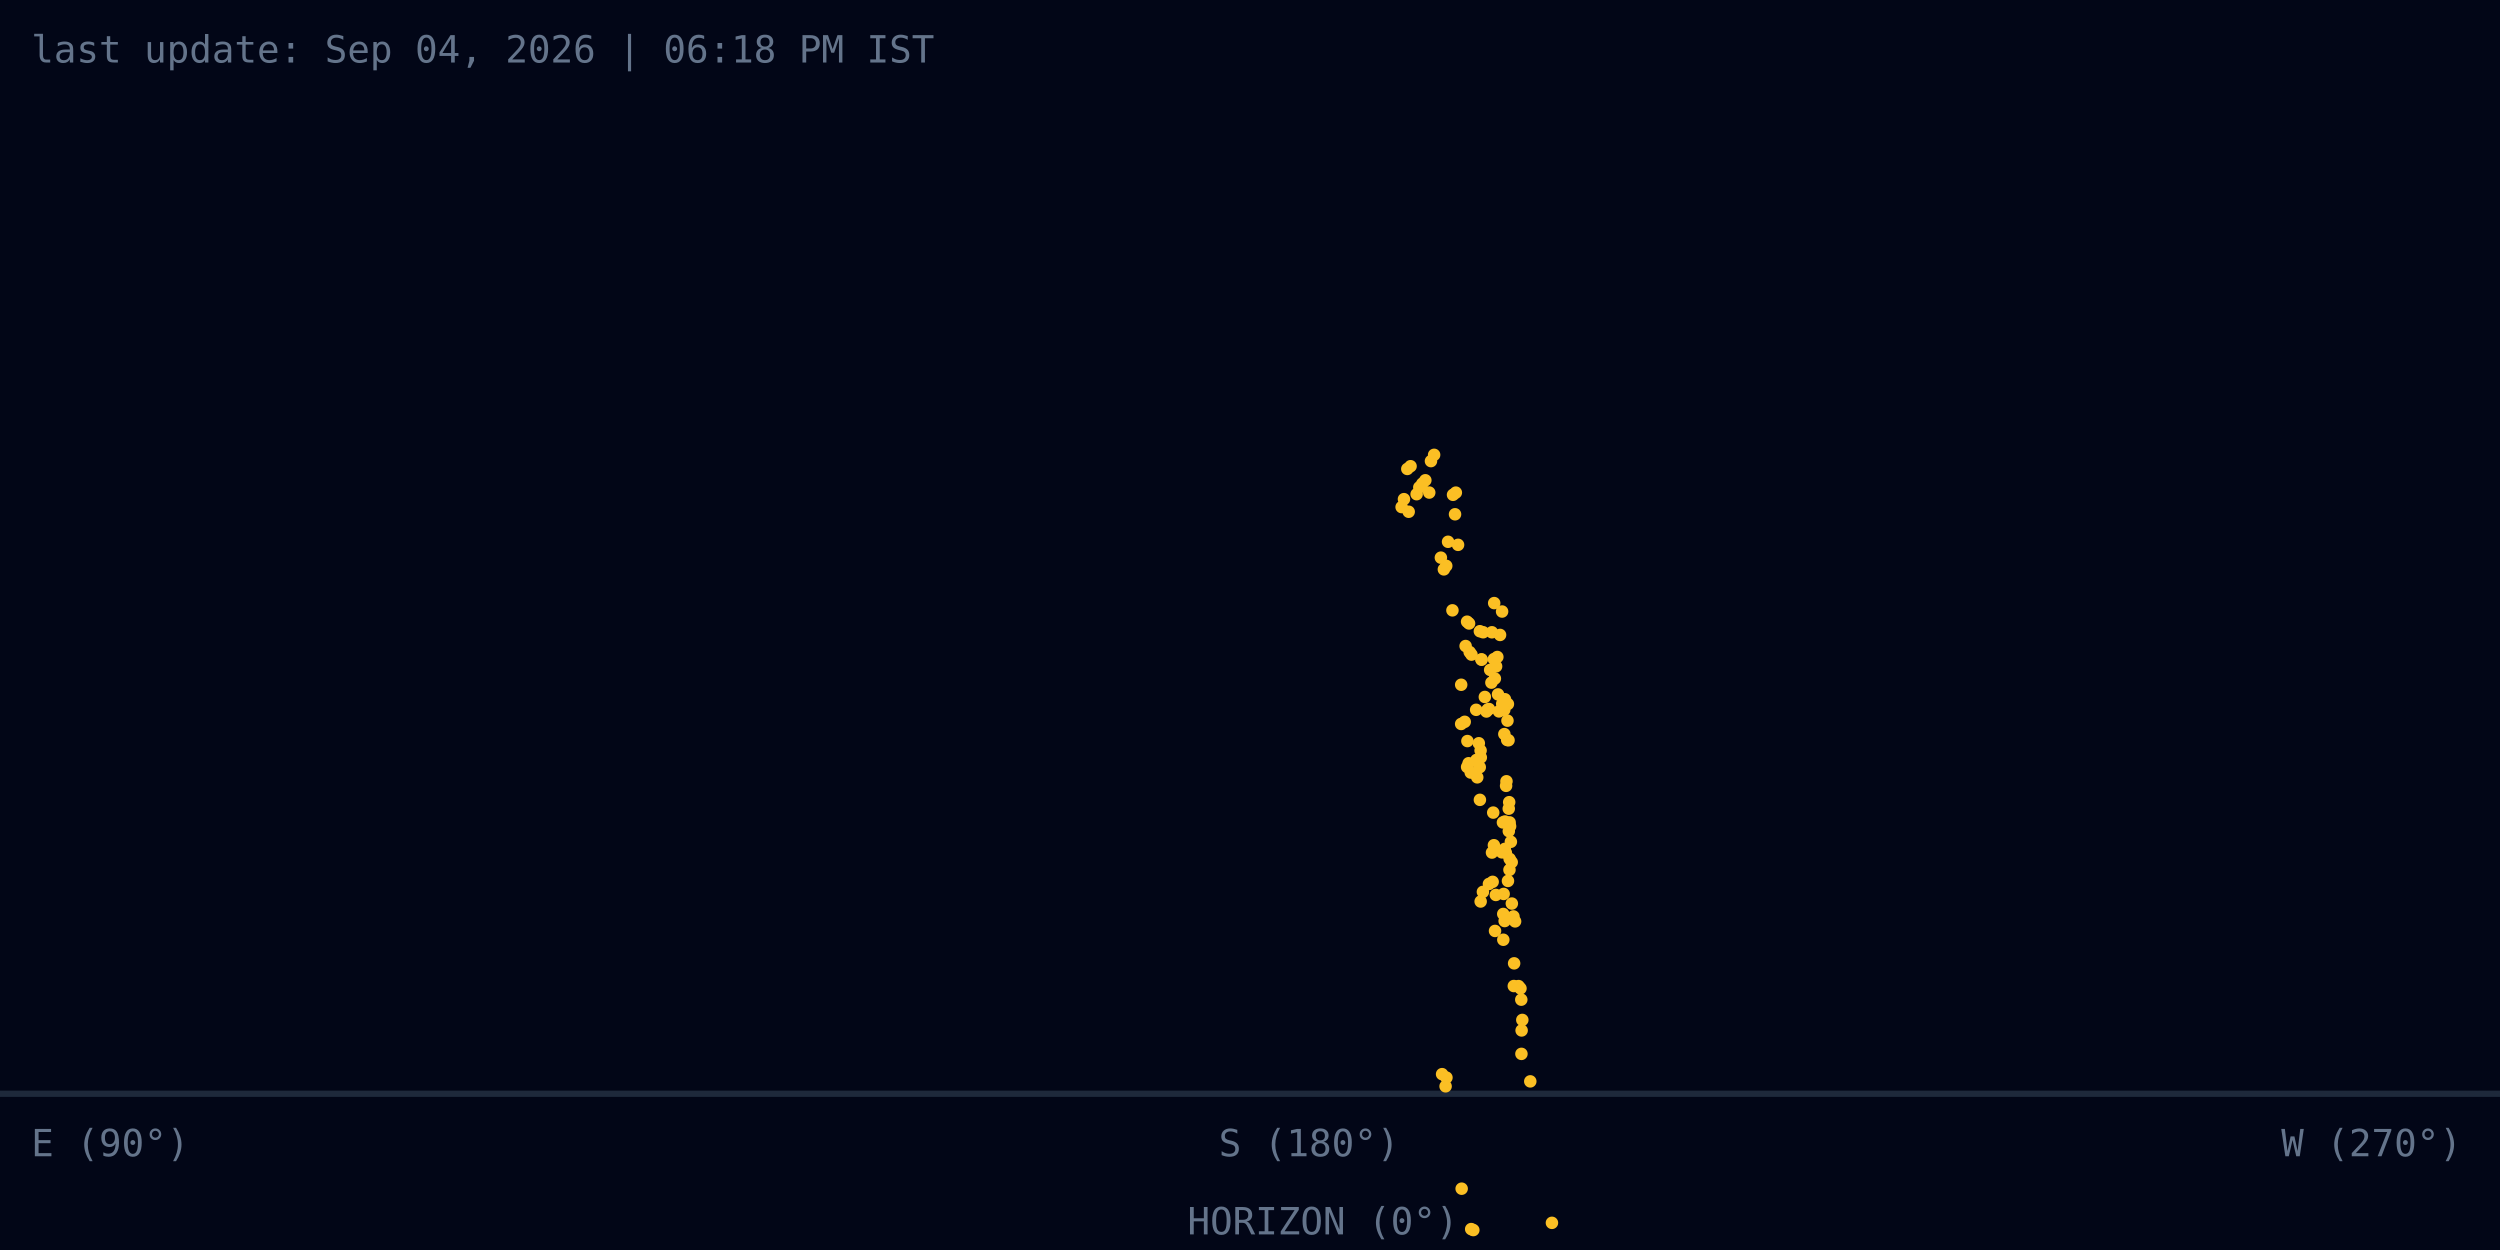
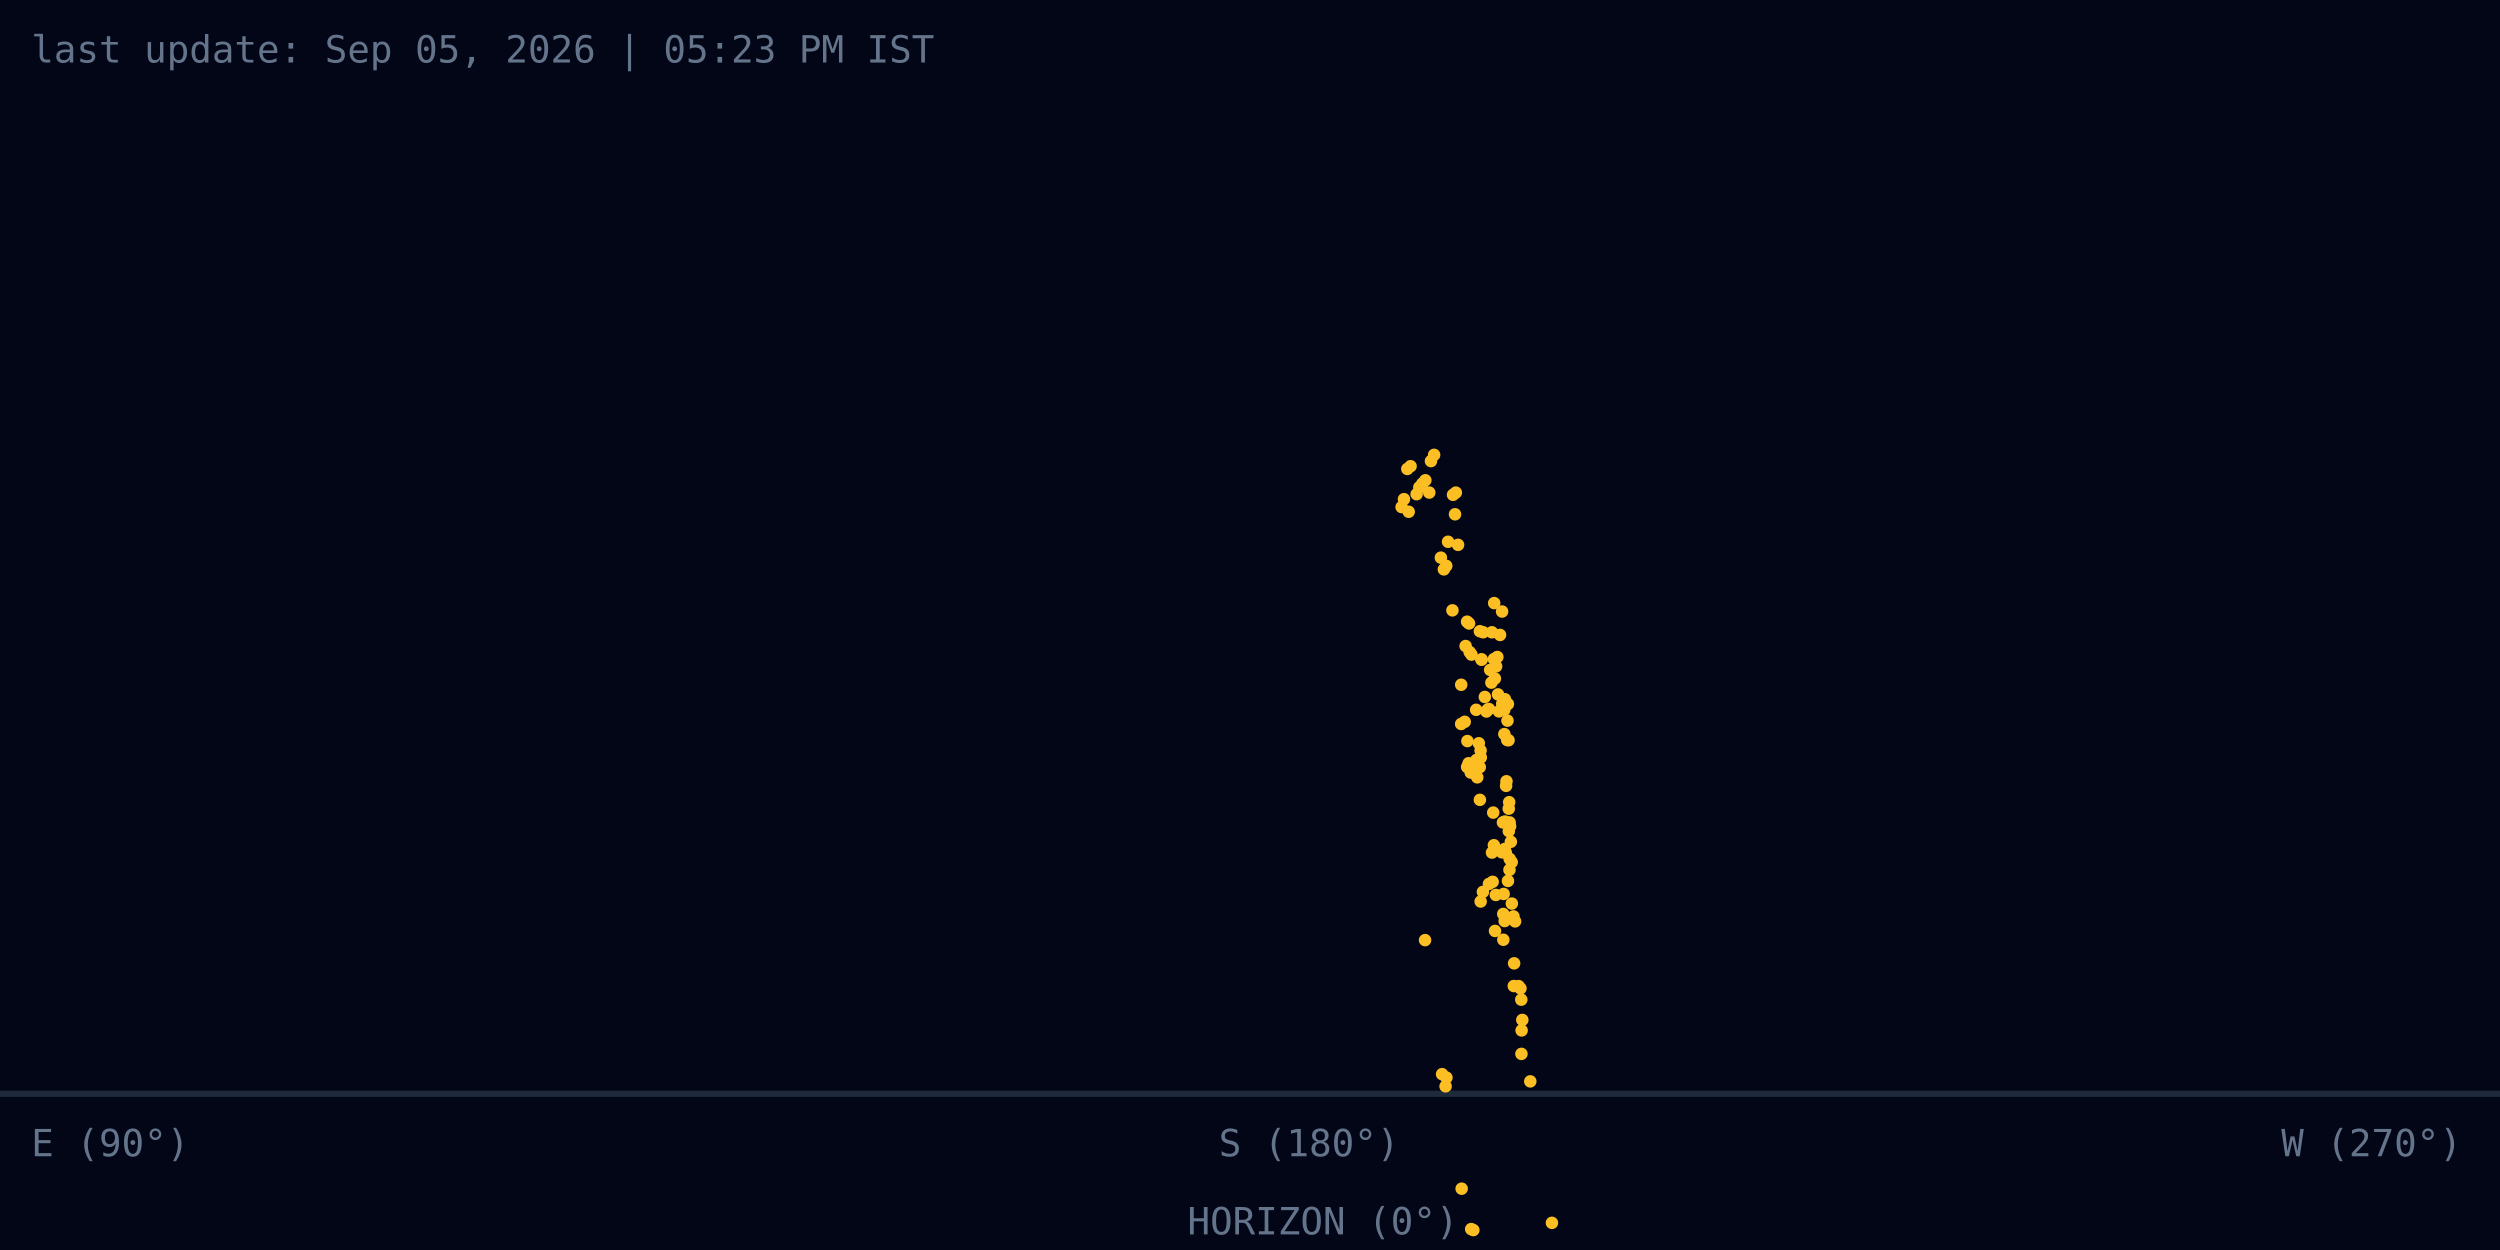
<svg xmlns="http://www.w3.org/2000/svg" width="800" height="400" viewBox="0 0 800 400">
  <rect width="800" height="400" fill="#020617" />
-   <text id="last-update" x="10" y="20" fill="#64748b" font-family="monospace">last update: Sep 04, 2026 | 06:18 PM IST</text>
+   <text id="last-update" x="10" y="20" fill="#64748b" font-family="monospace">last update: Sep 05, 2026 | 05:23 PM IST</text>
  <line x1="0" y1="350" x2="800" y2="350" stroke="#1e293b" stroke-width="2" />
  <text x="380" y="395" fill="#64748b" font-size="12" font-family="monospace">HORIZON (0°)</text>
  <text x="730" y="370" fill="#64748b" font-size="12" font-family="monospace">W (270°)</text>
  <text x="390" y="370" fill="#64748b" font-size="12" font-family="monospace">S (180°)</text>
  <text x="10" y="370" fill="#64748b" font-size="12" font-family="monospace">E (90°)</text>
  <g id="analemma-points">
    <circle cx=" 465.61" cy=" 164.57" r="2" fill="#fbbf24">
 </circle>
    <circle cx=" 467.57" cy=" 231.67" r="2" fill="#fbbf24">
 </circle>
    <circle cx=" 467.58" cy=" 219.12" r="2" fill="#fbbf24">
 </circle>
    <circle cx=" 468.71" cy=" 230.98" r="2" fill="#fbbf24">
 </circle>
    <circle cx=" 469.57" cy=" 237.14" r="2" fill="#fbbf24">
 </circle>
    <circle cx=" 469.00" cy=" 206.73" r="2" fill="#fbbf24">
 </circle>
    <circle cx=" 469.47" cy=" 198.94" r="2" fill="#fbbf24">
 </circle>
    <circle cx=" 470.10" cy=" 199.51" r="2" fill="#fbbf24">
 </circle>
    <circle cx=" 474.53" cy=" 285.41" r="2" fill="#fbbf24">
 </circle>
    <circle cx=" 472.47" cy=" 243.18" r="2" fill="#fbbf24">
 </circle>
    <circle cx=" 473.57" cy=" 255.95" r="2" fill="#fbbf24">
 </circle>
    <circle cx=" 473.22" cy=" 237.84" r="2" fill="#fbbf24">
 </circle>
    <circle cx=" 473.79" cy=" 240.17" r="2" fill="#fbbf24">
 </circle>
    <circle cx=" 473.56" cy=" 201.99" r="2" fill="#fbbf24">
 </circle>
    <circle cx=" 474.09" cy=" 210.99" r="2" fill="#fbbf24">
 </circle>
    <circle cx=" 478.41" cy=" 297.90" r="2" fill="#fbbf24">
 </circle>
    <circle cx=" 477.65" cy=" 282.19" r="2" fill="#fbbf24">
 </circle>
    <circle cx=" 477.44" cy=" 272.82" r="2" fill="#fbbf24">
 </circle>
    <circle cx=" 478.67" cy=" 286.38" r="2" fill="#fbbf24">
 </circle>
    <circle cx=" 478.05" cy=" 270.47" r="2" fill="#fbbf24">
 </circle>
    <circle cx=" 476.85" cy=" 214.37" r="2" fill="#fbbf24">
 </circle>
    <circle cx=" 477.25" cy=" 218.44" r="2" fill="#fbbf24">
 </circle>
    <circle cx=" 481.06" cy=" 300.72" r="2" fill="#fbbf24">
 </circle>
    <circle cx=" 481.04" cy=" 292.47" r="2" fill="#fbbf24">
 </circle>
    <circle cx=" 481.49" cy=" 294.73" r="2" fill="#fbbf24">
 </circle>
    <circle cx=" 481.17" cy=" 286.06" r="2" fill="#fbbf24">
 </circle>
    <circle cx=" 479.37" cy=" 222.21" r="2" fill="#fbbf24">
 </circle>
    <circle cx=" 479.67" cy=" 227.65" r="2" fill="#fbbf24">
 </circle>
    <circle cx=" 498.29" cy=" 411.31" r="2" fill="#fbbf24">
 </circle>
    <circle cx=" 498.34" cy=" 411.53" r="2" fill="#fbbf24">
 </circle>
    <circle cx=" 484.42" cy=" 315.53" r="2" fill="#fbbf24">
 </circle>
    <circle cx=" 486.86" cy=" 337.24" r="2" fill="#fbbf24">
 </circle>
    <circle cx=" 481.87" cy=" 272.88" r="2" fill="#fbbf24">
 </circle>
    <circle cx=" 482.55" cy=" 281.90" r="2" fill="#fbbf24">
 </circle>
    <circle cx=" 481.19" cy=" 226.61" r="2" fill="#fbbf24">
 </circle>
    <circle cx=" 481.39" cy=" 234.91" r="2" fill="#fbbf24">
 </circle>
    <circle cx=" 486.92" cy=" 329.74" r="2" fill="#fbbf24">
 </circle>
    <circle cx=" 483.03" cy=" 278.36" r="2" fill="#fbbf24">
 </circle>
    <circle cx=" 483.79" cy=" 289.14" r="2" fill="#fbbf24">
 </circle>
    <circle cx=" 485.93" cy=" 315.55" r="2" fill="#fbbf24">
 </circle>
    <circle cx=" 484.30" cy=" 293.26" r="2" fill="#fbbf24">
 </circle>
    <circle cx=" 482.30" cy=" 236.80" r="2" fill="#fbbf24">
 </circle>
    <circle cx=" 482.80" cy=" 258.78" r="2" fill="#fbbf24">
 </circle>
    <circle cx=" 501.22" cy=" 413.90" r="2" fill="#fbbf24">
 </circle>
    <circle cx=" 489.69" cy=" 346.04" r="2" fill="#fbbf24">
 </circle>
    <circle cx=" 486.81" cy=" 319.89" r="2" fill="#fbbf24">
 </circle>
    <circle cx=" 484.83" cy=" 294.84" r="2" fill="#fbbf24">
 </circle>
    <circle cx=" 486.55" cy=" 316.29" r="2" fill="#fbbf24">
 </circle>
    <circle cx=" 482.73" cy=" 236.88" r="2" fill="#fbbf24">
 </circle>
    <circle cx=" 483.48" cy=" 269.37" r="2" fill="#fbbf24">
 </circle>
    <circle cx=" 496.62" cy=" 391.31" r="2" fill="#fbbf24">
 </circle>
    <circle cx=" 483.75" cy=" 275.90" r="2" fill="#fbbf24">
 </circle>
    <circle cx=" 483.23" cy=" 264.40" r="2" fill="#fbbf24">
 </circle>
    <circle cx=" 482.94" cy=" 256.70" r="2" fill="#fbbf24">
 </circle>
    <circle cx=" 483.08" cy=" 263.17" r="2" fill="#fbbf24">
 </circle>
    <circle cx=" 482.53" cy=" 225.29" r="2" fill="#fbbf24">
 </circle>
    <circle cx=" 482.39" cy=" 230.61" r="2" fill="#fbbf24">
 </circle>
    <circle cx=" 487.14" cy=" 326.38" r="2" fill="#fbbf24">
 </circle>
    <circle cx=" 482.82" cy=" 265.96" r="2" fill="#fbbf24">
 </circle>
    <circle cx=" 483.09" cy=" 274.84" r="2" fill="#fbbf24">
 </circle>
    <circle cx=" 482.07" cy=" 250.01" r="2" fill="#fbbf24">
 </circle>
    <circle cx=" 481.95" cy=" 251.47" r="2" fill="#fbbf24">
 </circle>
    <circle cx=" 481.58" cy=" 223.76" r="2" fill="#fbbf24">
 </circle>
    <circle cx=" 481.36" cy=" 227.15" r="2" fill="#fbbf24">
 </circle>
    <circle cx=" 484.52" cy=" 308.27" r="2" fill="#fbbf24">
 </circle>
    <circle cx=" 481.59" cy=" 262.88" r="2" fill="#fbbf24">
 </circle>
    <circle cx=" 480.71" cy=" 225.23" r="2" fill="#fbbf24">
 </circle>
    <circle cx=" 481.54" cy=" 271.65" r="2" fill="#fbbf24">
 </circle>
    <circle cx=" 480.94" cy=" 263.18" r="2" fill="#fbbf24">
 </circle>
    <circle cx=" 480.67" cy=" 195.69" r="2" fill="#fbbf24">
 </circle>
    <circle cx=" 480.02" cy=" 203.18" r="2" fill="#fbbf24">
 </circle>
    <circle cx=" 480.62" cy=" 272.75" r="2" fill="#fbbf24">
 </circle>
    <circle cx=" 479.15" cy=" 210.24" r="2" fill="#fbbf24">
 </circle>
    <circle cx=" 478.75" cy=" 213.23" r="2" fill="#fbbf24">
 </circle>
    <circle cx=" 478.36" cy=" 217.14" r="2" fill="#fbbf24">
 </circle>
    <circle cx=" 478.05" cy=" 210.91" r="2" fill="#fbbf24">
 </circle>
    <circle cx=" 478.14" cy=" 192.99" r="2" fill="#fbbf24">
 </circle>
    <circle cx=" 477.41" cy=" 202.33" r="2" fill="#fbbf24">
 </circle>
    <circle cx=" 477.83" cy=" 260.03" r="2" fill="#fbbf24">
 </circle>
    <circle cx=" 476.48" cy=" 226.89" r="2" fill="#fbbf24">
 </circle>
    <circle cx=" 476.07" cy=" 227.06" r="2" fill="#fbbf24">
 </circle>
    <circle cx=" 475.66" cy=" 227.68" r="2" fill="#fbbf24">
 </circle>
    <circle cx=" 475.15" cy=" 223.03" r="2" fill="#fbbf24">
 </circle>
    <circle cx=" 474.61" cy=" 202.32" r="2" fill="#fbbf24">
 </circle>
    <circle cx=" 474.09" cy=" 211.11" r="2" fill="#fbbf24">
 </circle>
    <circle cx=" 476.46" cy=" 282.87" r="2" fill="#fbbf24">
 </circle>
    <circle cx=" 473.86" cy=" 242.39" r="2" fill="#fbbf24">
 </circle>
    <circle cx=" 473.52" cy=" 245.50" r="2" fill="#fbbf24">
 </circle>
    <circle cx=" 472.37" cy=" 227.14" r="2" fill="#fbbf24">
 </circle>
    <circle cx=" 472.72" cy=" 248.75" r="2" fill="#fbbf24">
 </circle>
    <circle cx=" 470.88" cy=" 209.48" r="2" fill="#fbbf24">
 </circle>
    <circle cx=" 470.29" cy=" 208.66" r="2" fill="#fbbf24">
 </circle>
    <circle cx=" 473.81" cy=" 288.48" r="2" fill="#fbbf24">
 </circle>
    <circle cx=" 470.64" cy=" 247.22" r="2" fill="#fbbf24">
 </circle>
    <circle cx=" 469.96" cy=" 244.24" r="2" fill="#fbbf24">
 </circle>
    <circle cx=" 469.48" cy=" 245.43" r="2" fill="#fbbf24">
 </circle>
    <circle cx=" 466.58" cy=" 174.35" r="2" fill="#fbbf24">
 </circle>
    <circle cx=" 465.87" cy=" 157.64" r="2" fill="#fbbf24">
 </circle>
    <circle cx=" 464.97" cy=" 158.34" r="2" fill="#fbbf24">
 </circle>
    <circle cx=" 464.78" cy=" 195.31" r="2" fill="#fbbf24">
 </circle>
    <circle cx=" 463.38" cy=" 173.37" r="2" fill="#fbbf24">
 </circle>
    <circle cx=" 462.80" cy=" 181.08" r="2" fill="#fbbf24">
 </circle>
    <circle cx=" 462.04" cy=" 182.20" r="2" fill="#fbbf24">
 </circle>
    <circle cx=" 461.08" cy=" 178.45" r="2" fill="#fbbf24">
 </circle>
    <circle cx=" 458.92" cy=" 145.55" r="2" fill="#fbbf24">
 </circle>
    <circle cx=" 457.91" cy=" 147.55" r="2" fill="#fbbf24">
 </circle>
    <circle cx=" 457.36" cy=" 157.62" r="2" fill="#fbbf24">
 </circle>
    <circle cx=" 456.11" cy=" 153.69" r="2" fill="#fbbf24">
 </circle>
    <circle cx=" 455.13" cy=" 154.77" r="2" fill="#fbbf24">
 </circle>
    <circle cx=" 454.18" cy=" 155.94" r="2" fill="#fbbf24">
 </circle>
    <circle cx=" 453.32" cy=" 158.14" r="2" fill="#fbbf24">
 </circle>
    <circle cx=" 451.38" cy=" 149.19" r="2" fill="#fbbf24">
 </circle>
    <circle cx=" 450.34" cy=" 150.06" r="2" fill="#fbbf24">
 </circle>
    <circle cx=" 450.78" cy=" 163.76" r="2" fill="#fbbf24">
 </circle>
    <circle cx=" 449.27" cy=" 159.73" r="2" fill="#fbbf24">
 </circle>
    <circle cx=" 448.52" cy=" 162.26" r="2" fill="#fbbf24">
 </circle>
    <circle cx=" 20.26" cy=" 571.97" r="2" fill="#fbbf24">
 </circle>
    <circle cx=" 74.33" cy=" 546.37" r="2" fill="#fbbf24">
 </circle>
    <circle cx=" 471.46" cy=" 393.62" r="2" fill="#fbbf24">
 </circle>
    <circle cx=" 470.78" cy=" 393.31" r="2" fill="#fbbf24">
 </circle>
    <circle cx=" 495.37" cy=" 503.27" r="2" fill="#fbbf24">
 </circle>
    <circle cx=" 467.73" cy=" 380.38" r="2" fill="#fbbf24">
 </circle>
    <circle cx=" 462.86" cy=" 344.83" r="2" fill="#fbbf24">
 </circle>
    <circle cx=" 462.59" cy=" 347.62" r="2" fill="#fbbf24">
 </circle>
    <circle cx=" 461.47" cy=" 343.73" r="2" fill="#fbbf24">
 </circle>
+     <circle cx=" 456.02" cy=" 300.84" r="2" fill="#fbbf24">
+  </circle>
  </g>
</svg>
